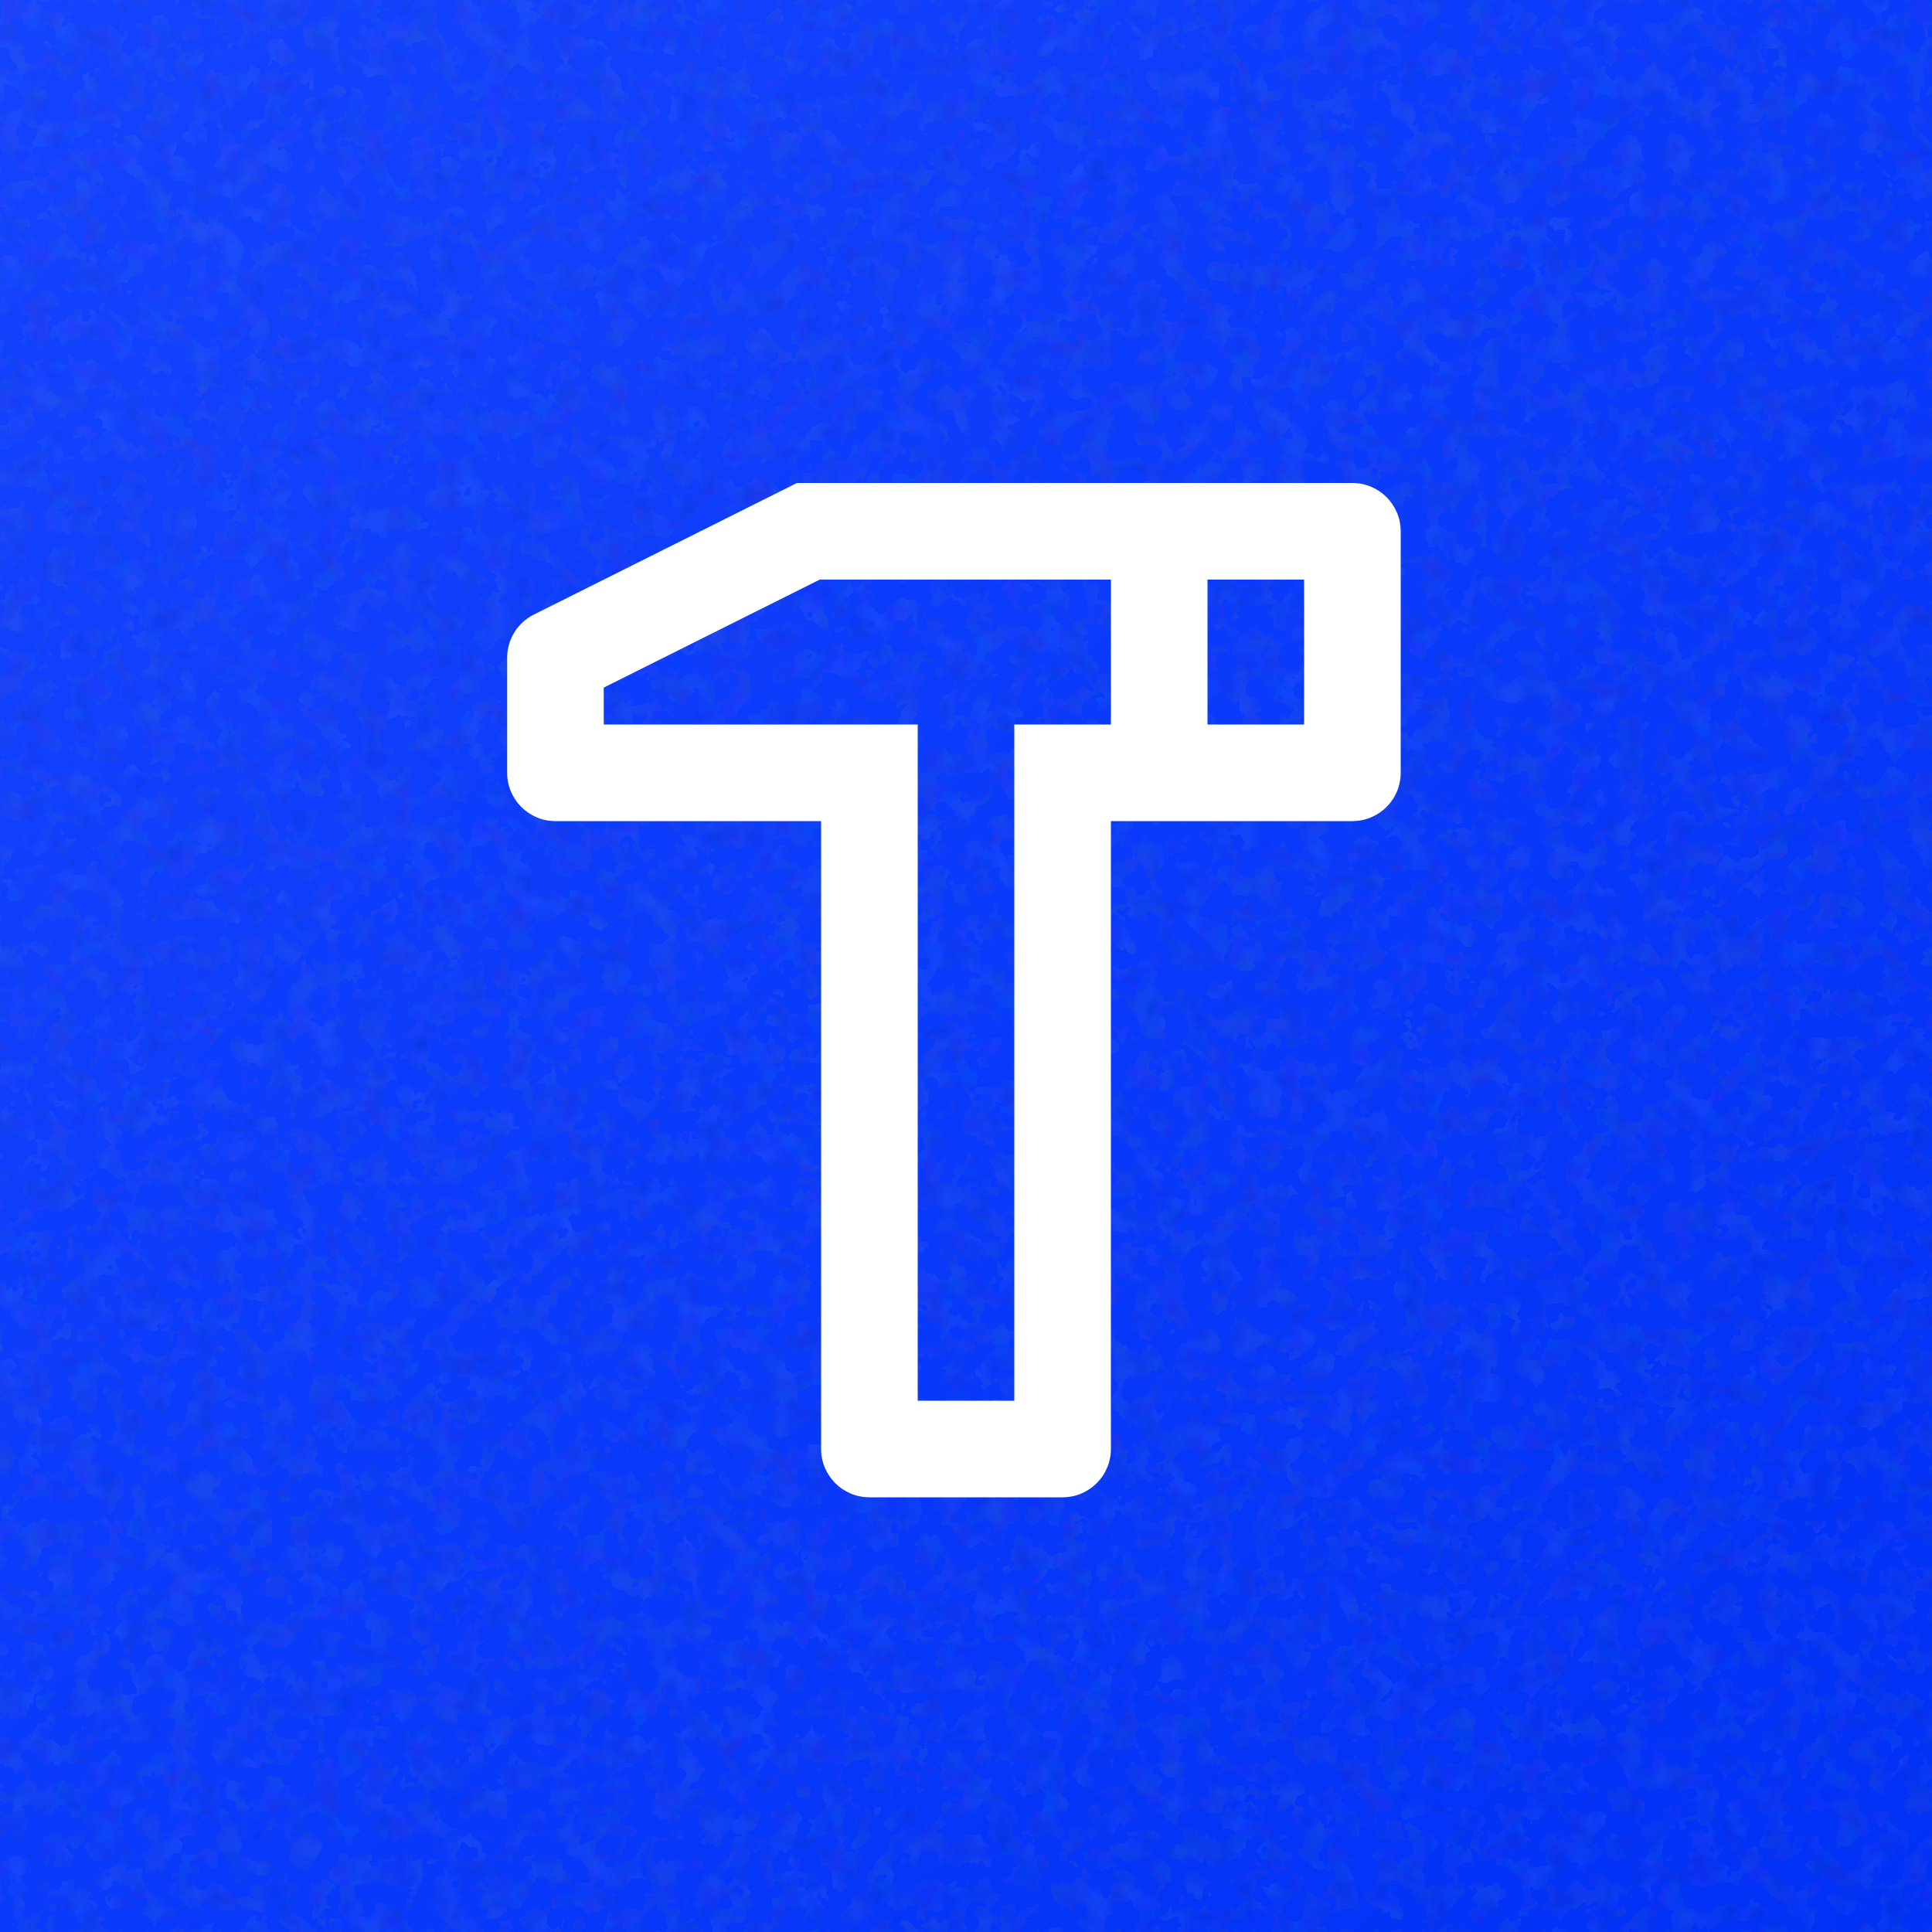
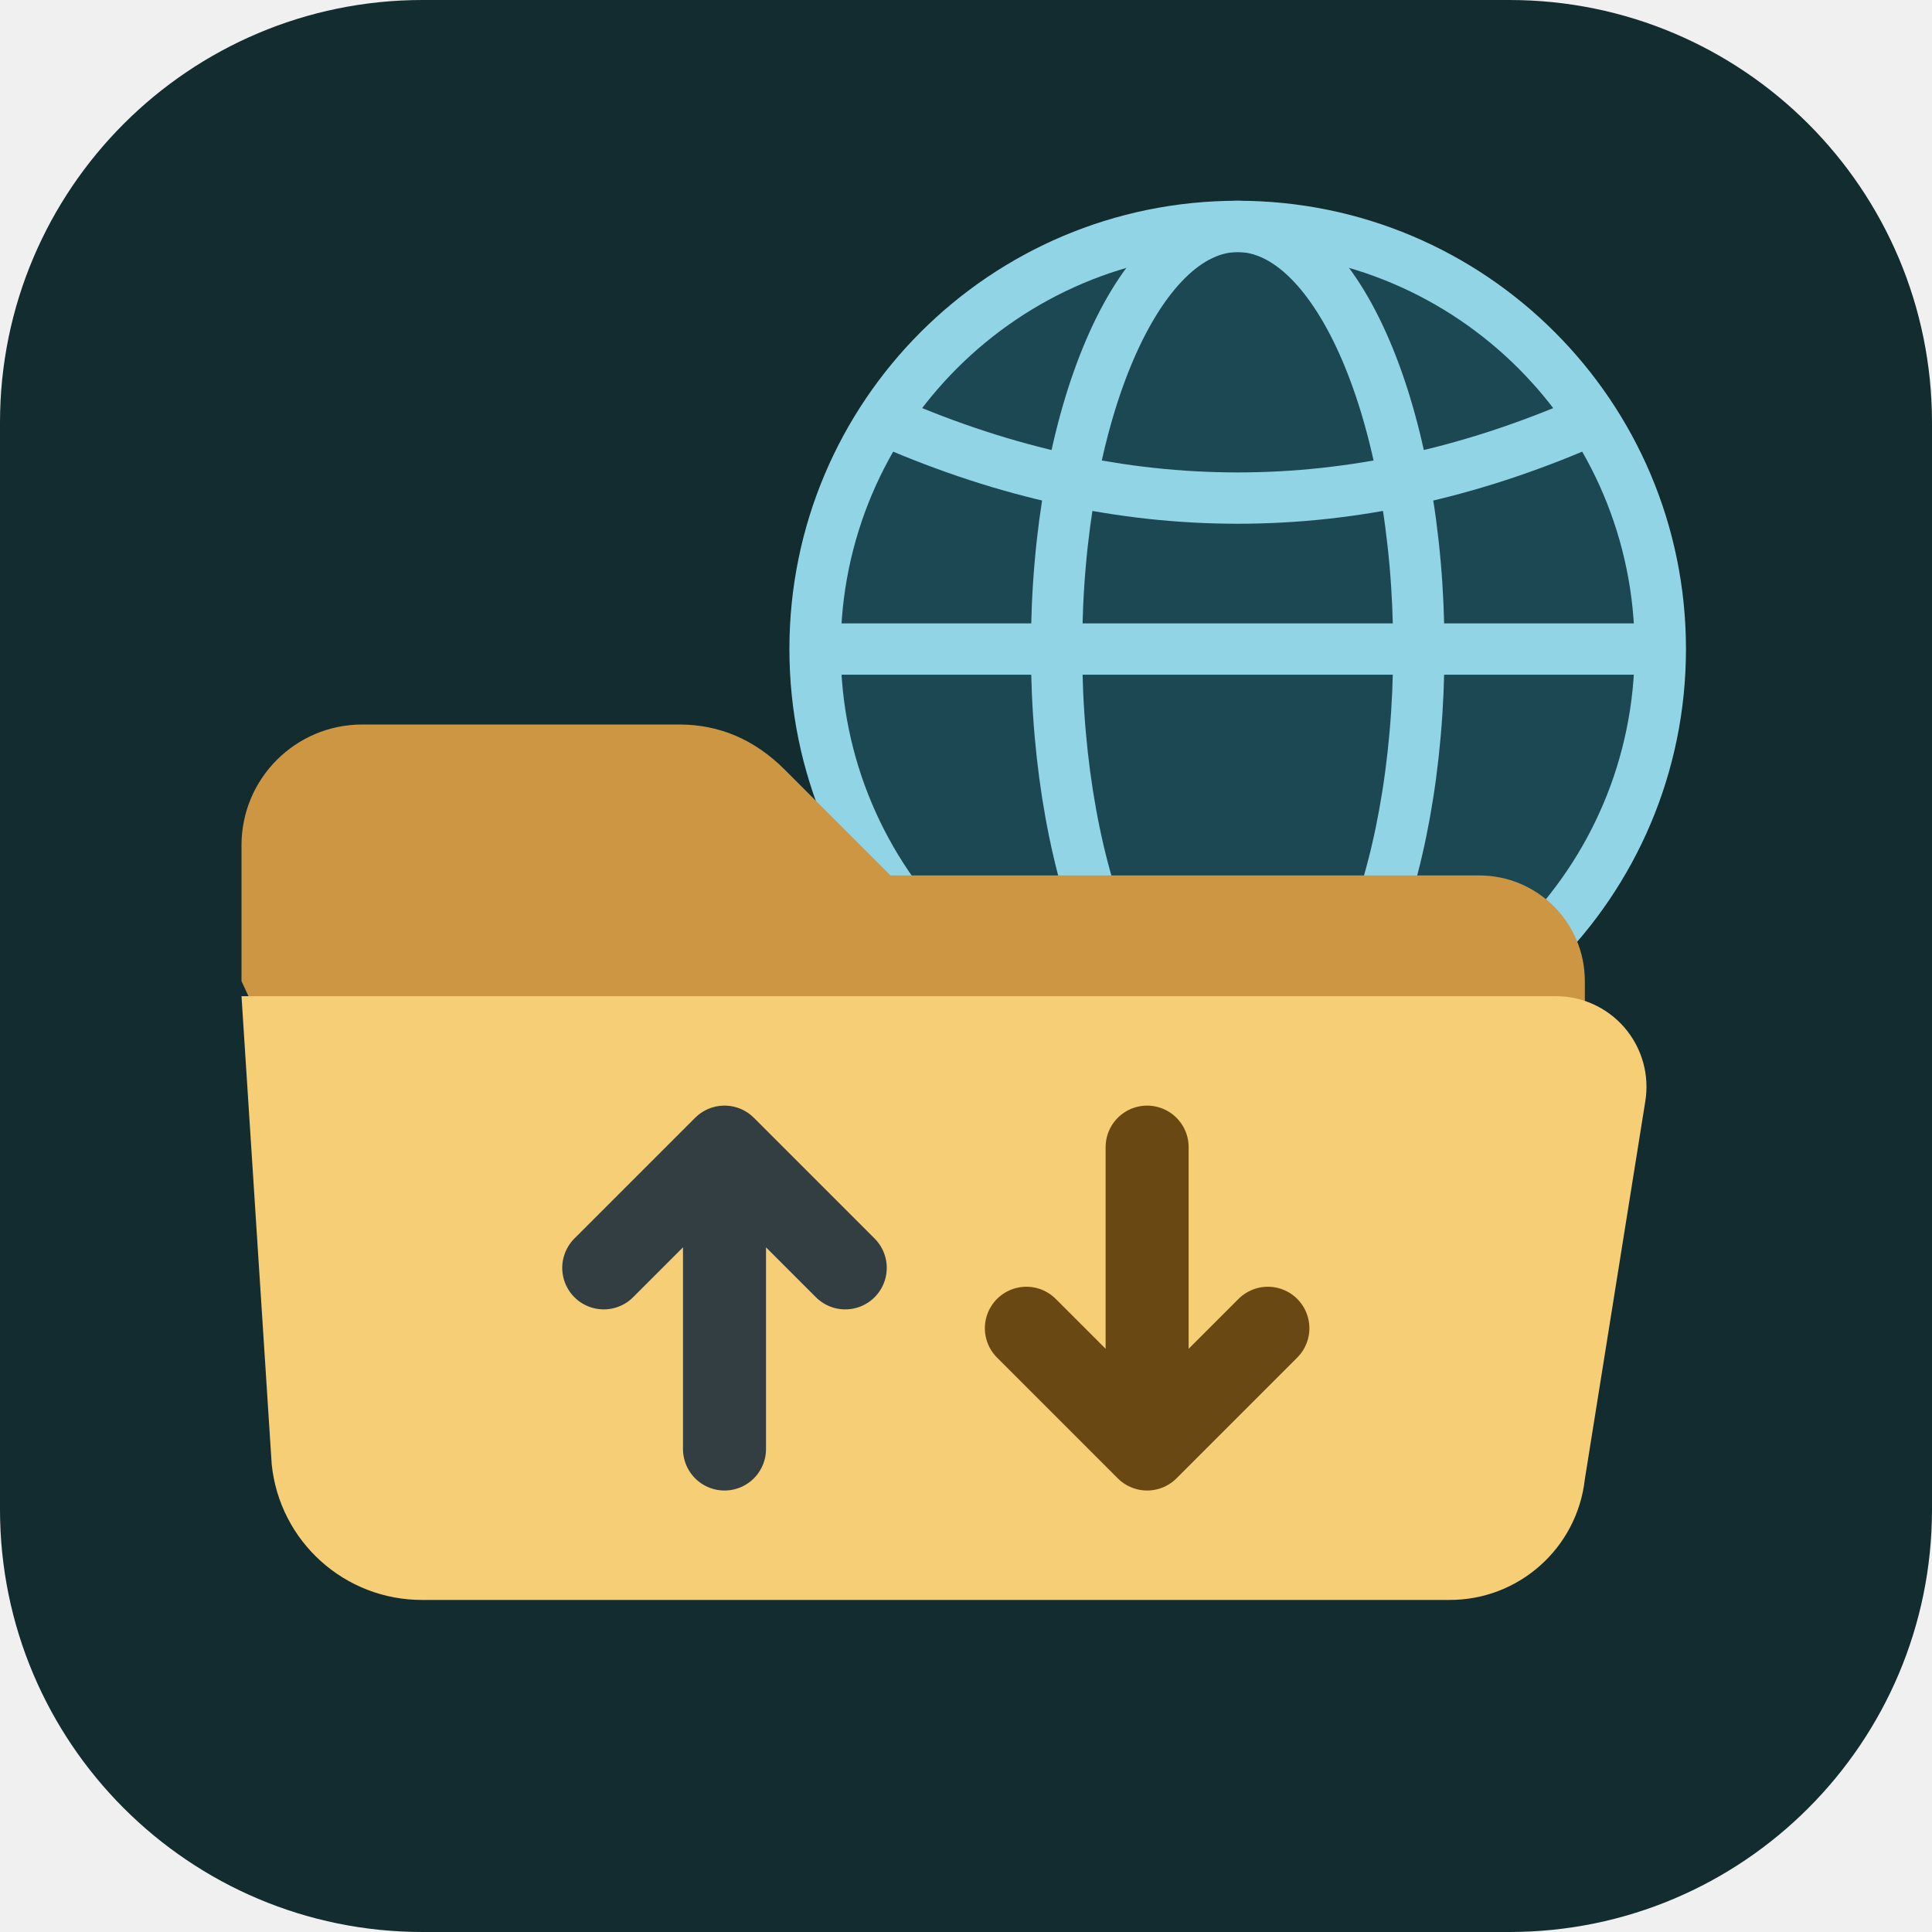
- <svg xmlns="http://www.w3.org/2000/svg" width="40" height="40" viewBox="0 0 40 40" fill="none">
-   <g clip-path="url(#clip0_15253_95095)">
-     <rect width="40" height="40" fill="#0033FF" />
-     <g filter="url(#filter0_n_15253_95095)">
-       <rect width="40" height="40" fill="url(#paint0_linear_15253_95095)" />
-     </g>
-     <path d="M28 10C28.552 10 29 10.448 29 11V16C29 16.552 28.552 17 28 17H23V30C23 30.552 22.552 31 22 31H18C17.448 31 17 30.552 17 30V17H11.5C10.948 17 10.5 16.552 10.5 16V13.618C10.5 13.239 10.714 12.893 11.053 12.724L16.5 10H28ZM23 12H16.972L12.5 14.236V15H19V29H21V15H23V12ZM27 12H25V15H27V12Z" fill="white" />
+ <svg xmlns="http://www.w3.org/2000/svg" width="128" height="128" viewBox="0 0 128 128">
+   <rect width="128" height="128" rx="28" fill="#132C30" />
+   <g stroke="#91D4E5" stroke-width="3.4" fill="none">
+     <circle cx="82" cy="43" r="28" fill="#1C4854" />
+     <ellipse cx="82" cy="43" rx="12" ry="28" />
+     <path d="M54 43h56M59 28q23 10 46 0" />
  </g>
-   <defs>
-     <filter id="filter0_n_15253_95095" x="0" y="0" width="40" height="40" filterUnits="userSpaceOnUse" color-interpolation-filters="sRGB">
-       <feFlood flood-opacity="0" result="BackgroundImageFix" />
-       <feBlend mode="normal" in="SourceGraphic" in2="BackgroundImageFix" result="shape" />
-       <feTurbulence type="fractalNoise" baseFrequency="2 2" stitchTiles="stitch" numOctaves="3" result="noise" seed="8033" />
-       <feComponentTransfer in="noise" result="coloredNoise1">
-         <feFuncR type="linear" slope="2" intercept="-0.5" />
-         <feFuncG type="linear" slope="2" intercept="-0.5" />
-         <feFuncB type="linear" slope="2" intercept="-0.5" />
-         <feFuncA type="discrete" tableValues="1 1 1 1 1 1 1 1 1 1 1 1 1 1 1 1 1 1 1 1 1 1 1 1 1 1 1 1 1 1 1 1 1 1 1 1 1 1 1 1 1 1 1 1 1 1 1 1 1 1 1 0 0 0 0 0 0 0 0 0 0 0 0 0 0 0 0 0 0 0 0 0 0 0 0 0 0 0 0 0 0 0 0 0 0 0 0 0 0 0 0 0 0 0 0 0 0 0 0 0 " />
-       </feComponentTransfer>
-       <feComposite operator="in" in2="shape" in="coloredNoise1" result="noise1Clipped" />
-       <feComponentTransfer in="noise1Clipped" result="color1">
-         <feFuncA type="table" tableValues="0 0.06" />
-       </feComponentTransfer>
-       <feMerge result="effect1_noise_15253_95095">
-         <feMergeNode in="shape" />
-         <feMergeNode in="color1" />
-       </feMerge>
-     </filter>
-     <linearGradient id="paint0_linear_15253_95095" x1="0" y1="0" x2="40" y2="40" gradientUnits="userSpaceOnUse">
-       <stop stop-color="#1443FF" />
-       <stop offset="1" stop-color="#0031F5" />
-     </linearGradient>
-     <clipPath id="clip0_15253_95095">
-       <rect width="40" height="40" fill="white" />
-     </clipPath>
-   </defs>
+   <path d="M16 56a8 8 0 0 1 8-8h21q4 0 7 3l7 7h39a7 7 0 0 1 7 7v13H22L16 65Z" fill="#CD9642" />
+   <path d="M16 66h87a6 6 0 0 1 6 7l-4 25a9 9 0 0 1-9 8H28a10 10 0 0 1-10-9Z" fill="#F6CE75" />
+   <g fill="none" stroke-width="5.5" stroke-linecap="round" stroke-linejoin="round">
+     <path d="M48 96V76m-8 8 8-8 8 8" stroke="#323E42" />
+     <path d="M76 76v20m-8-8 8 8 8-8" stroke="#694814" />
+   </g>
</svg>
